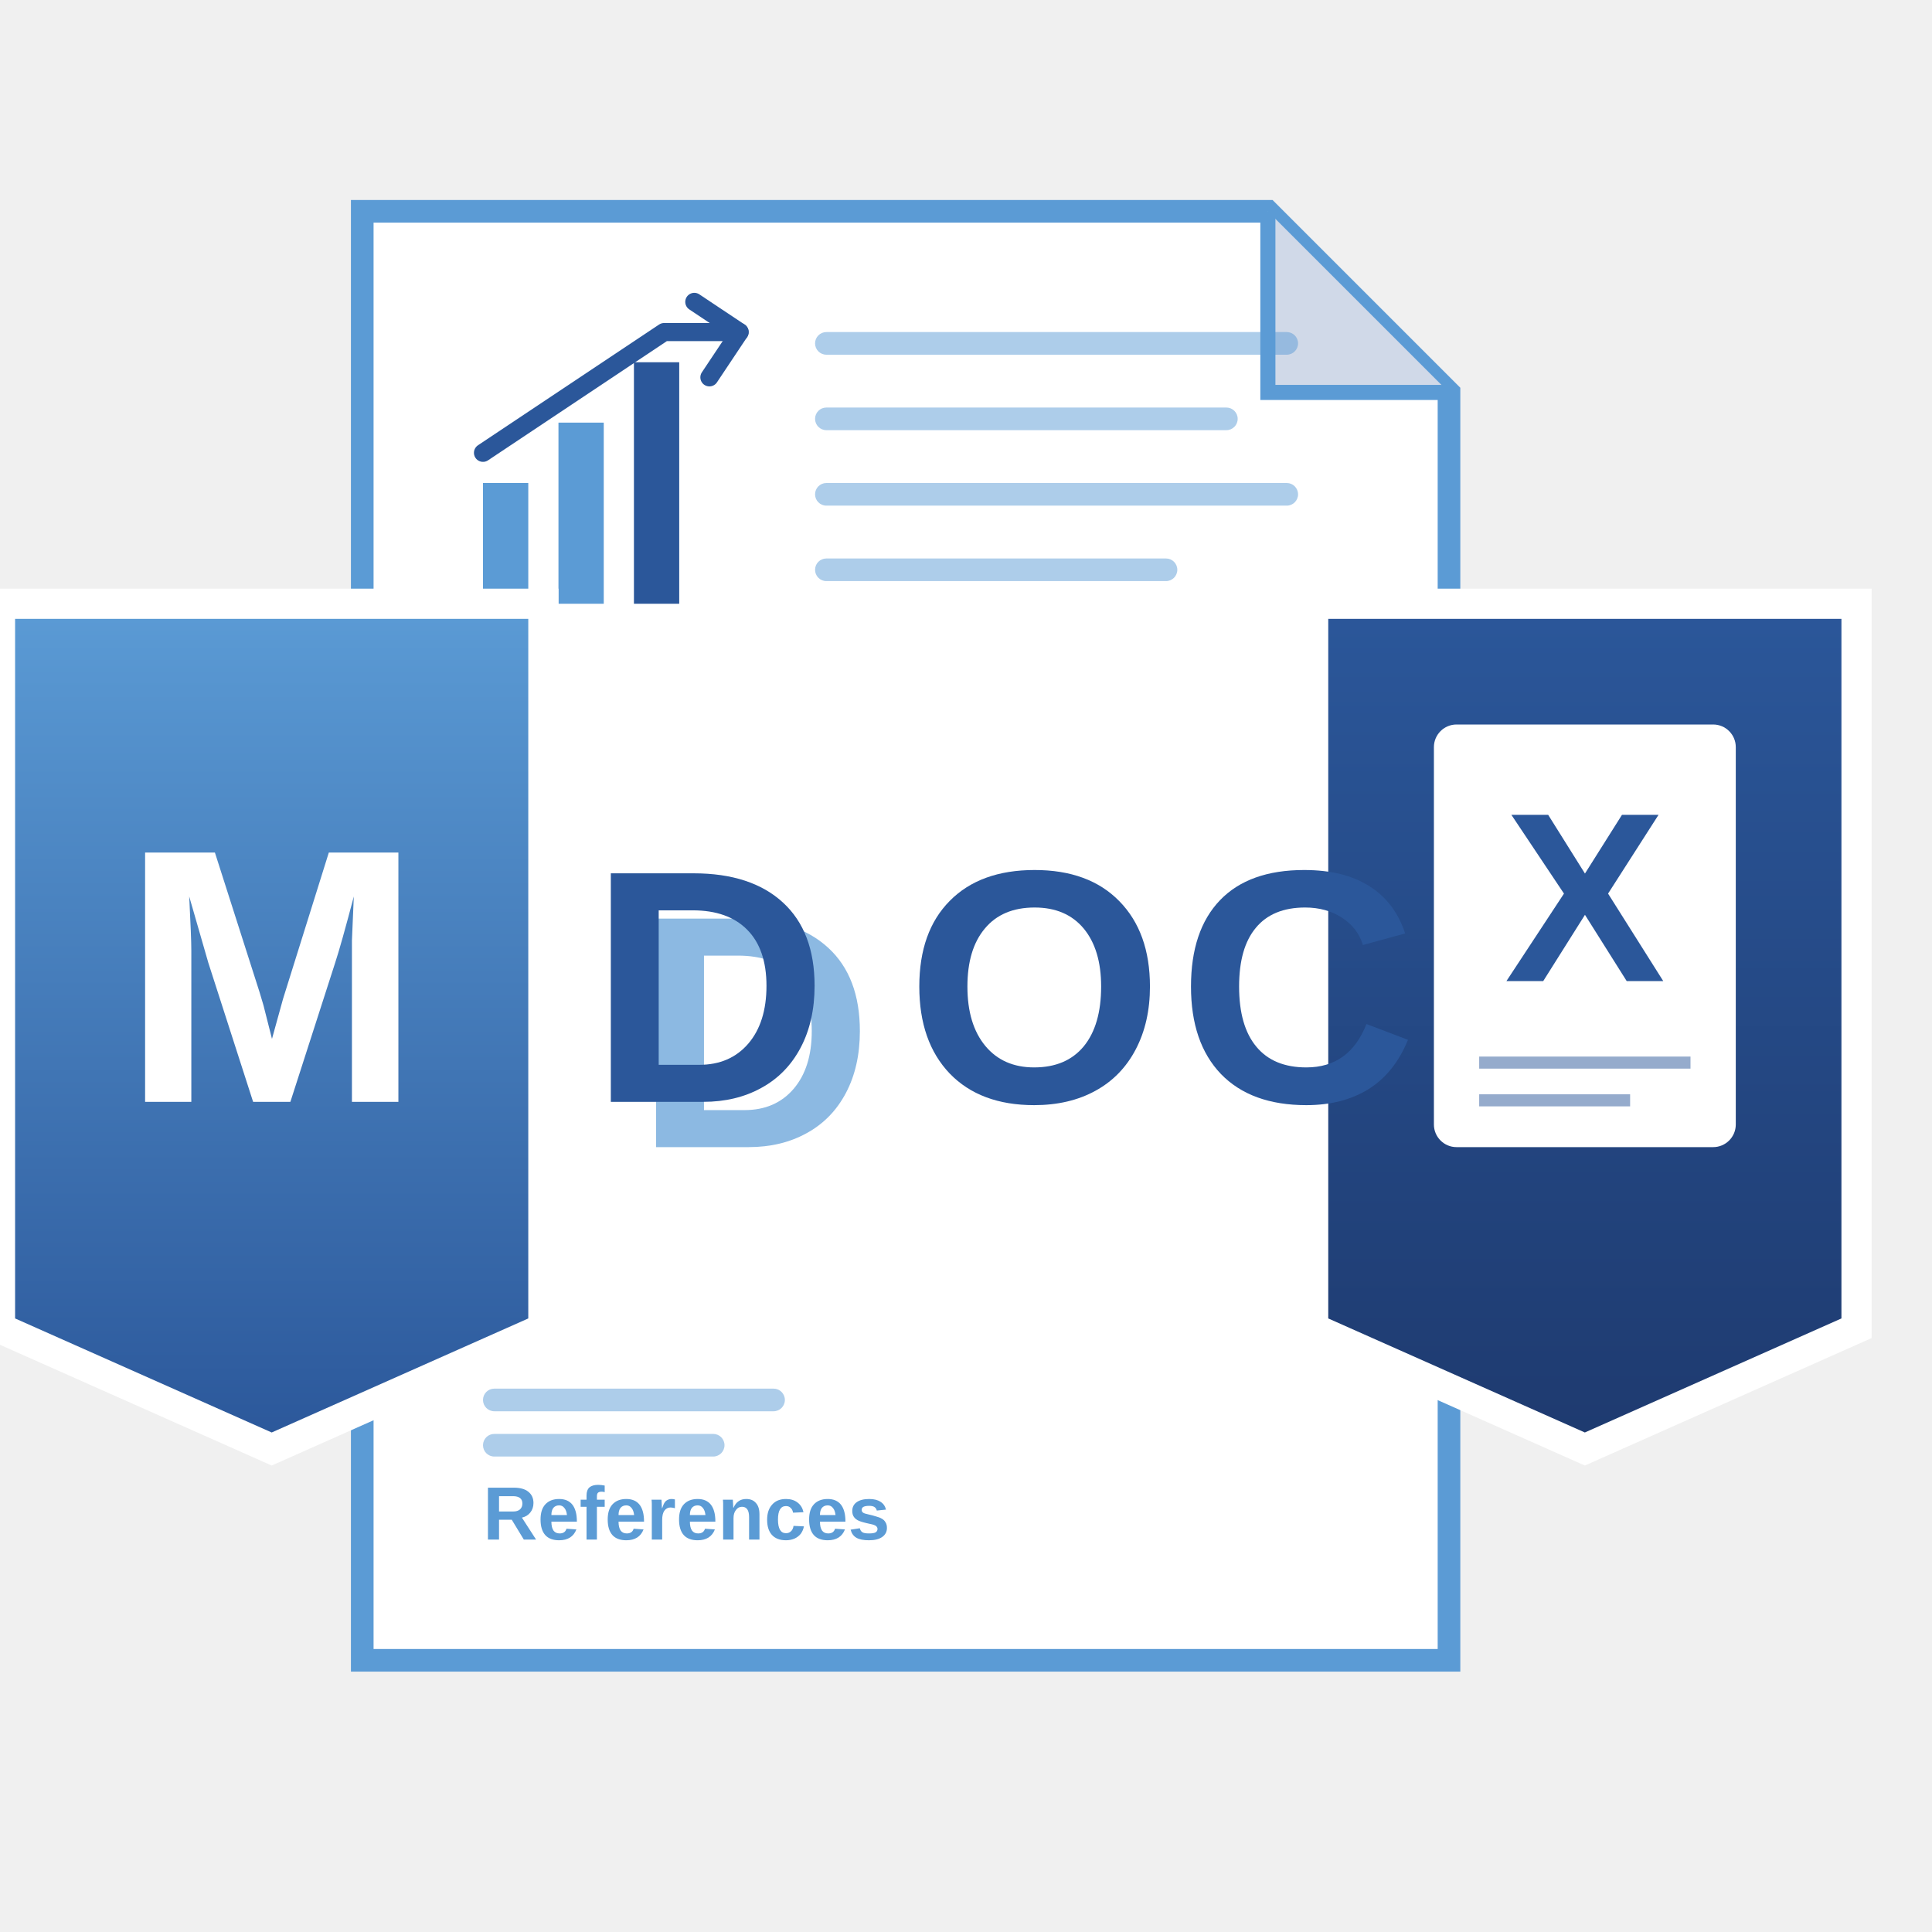
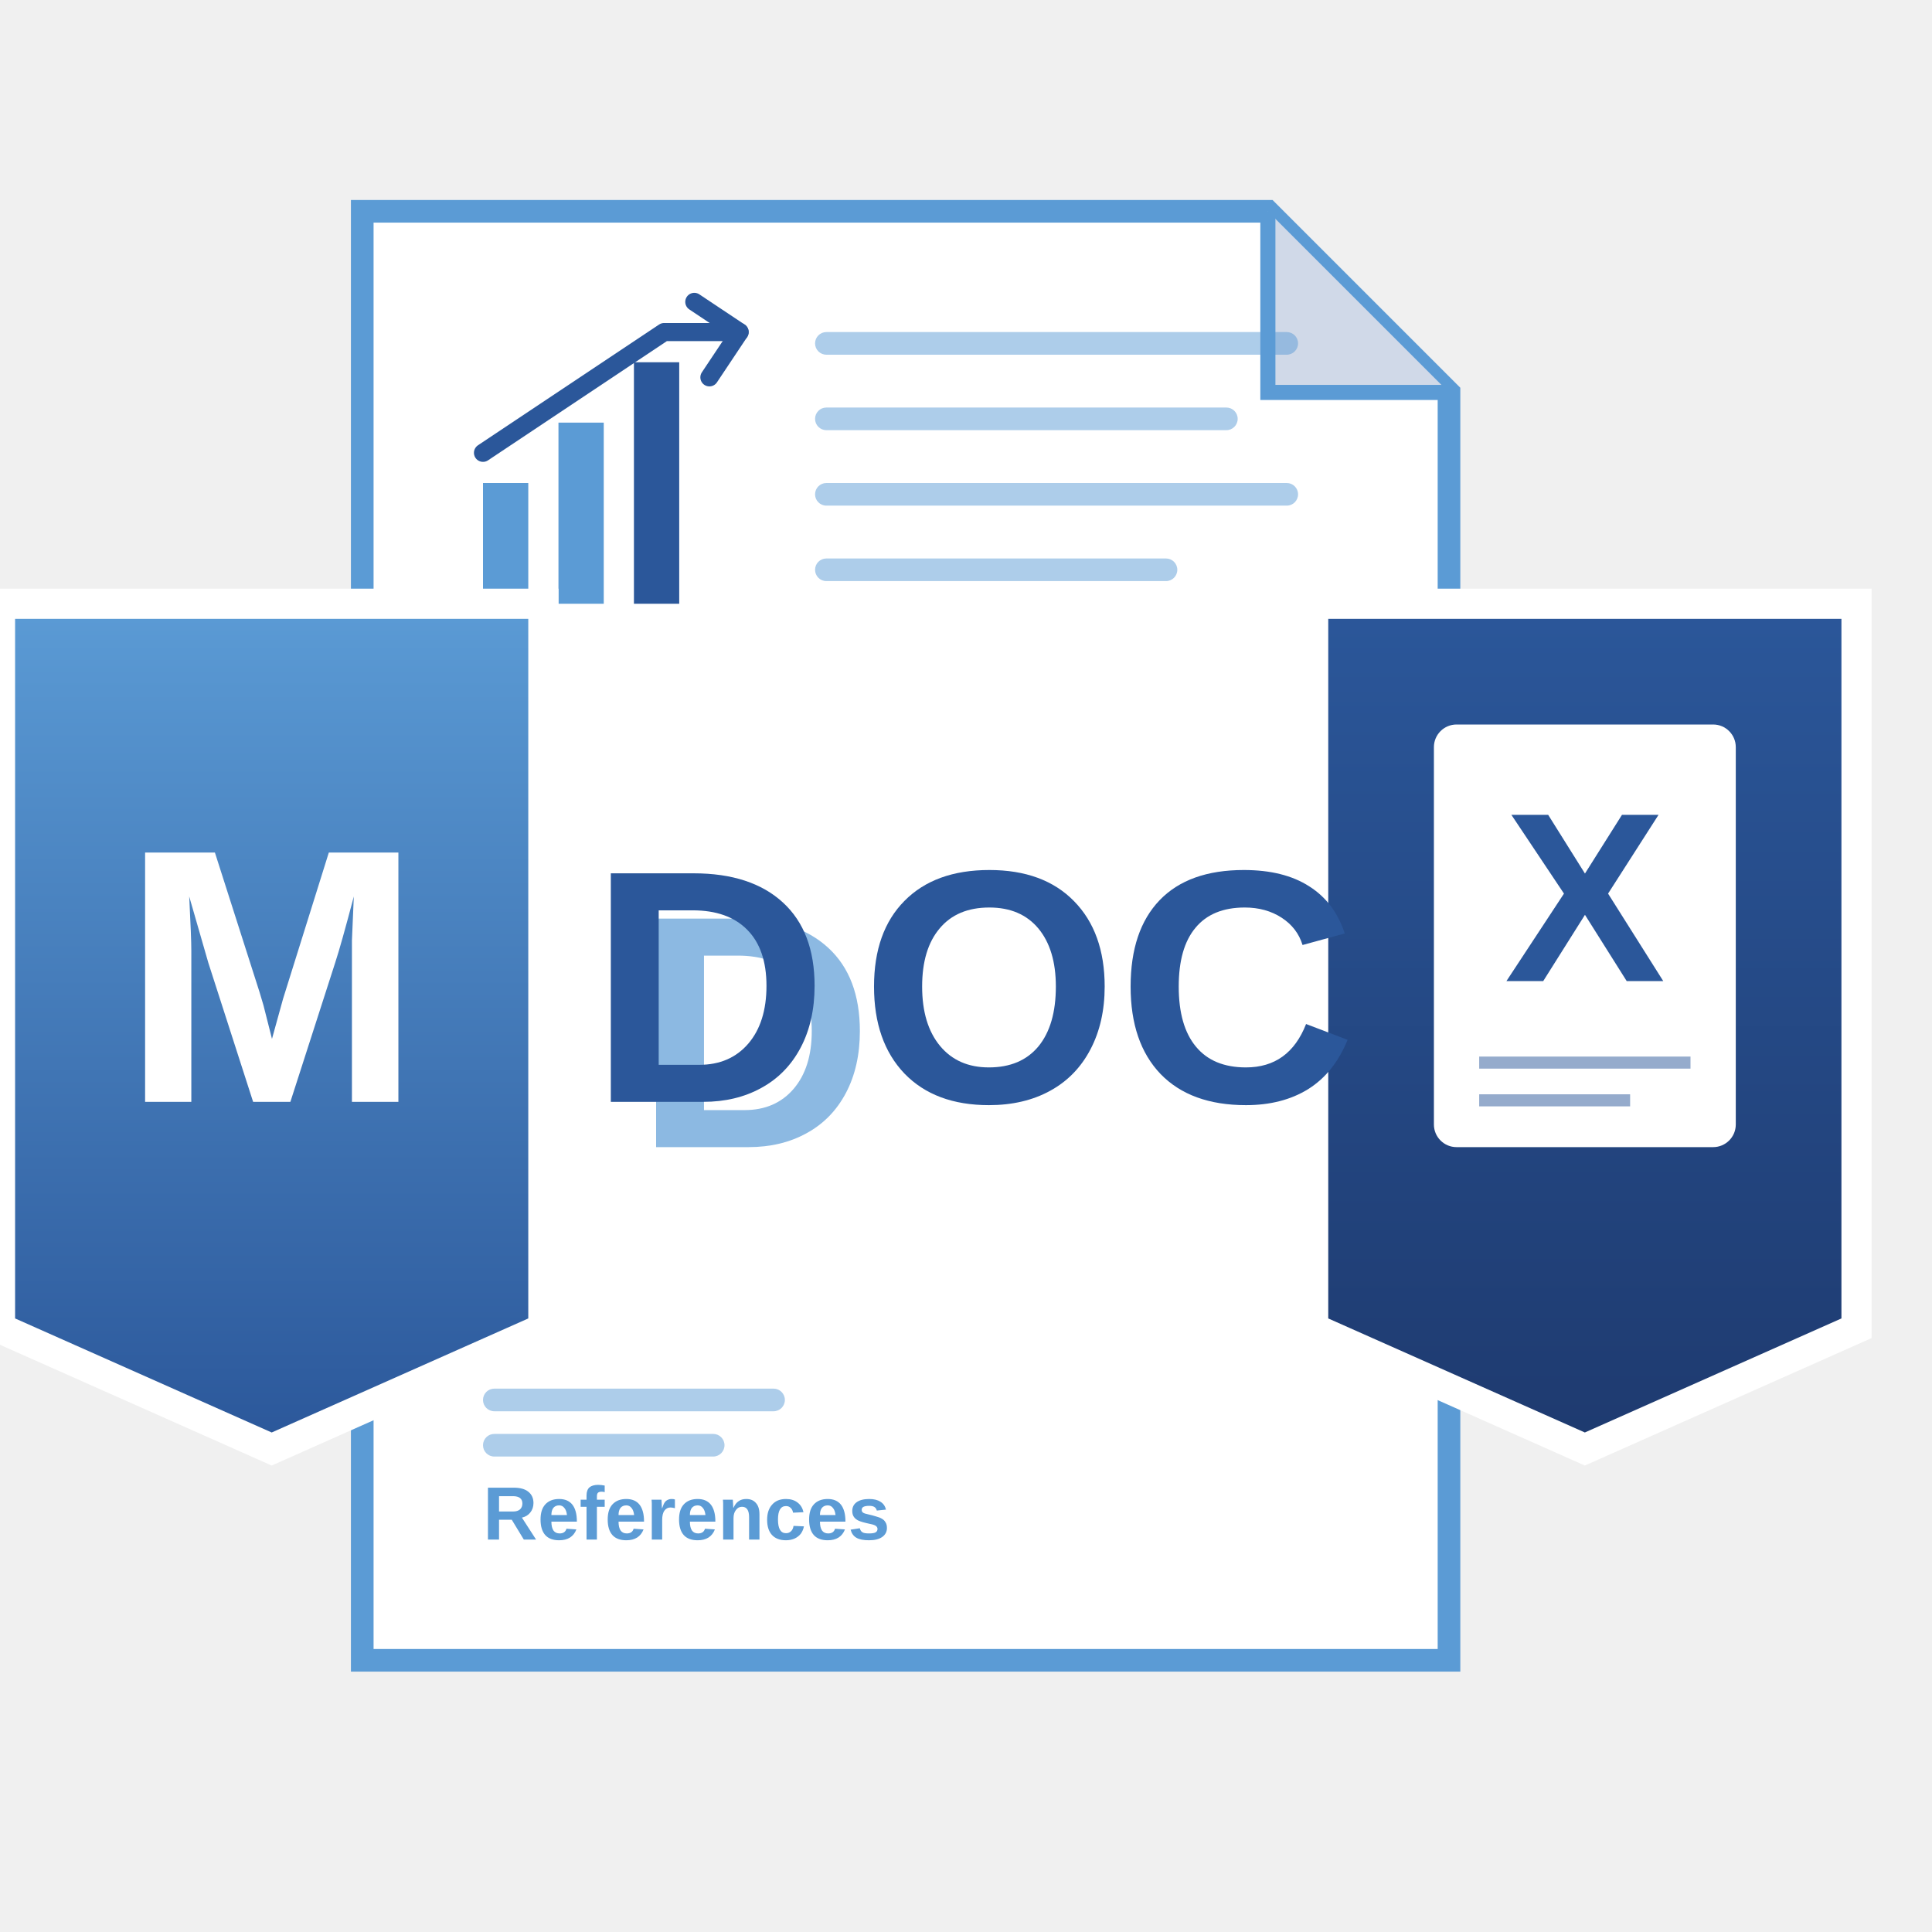
<svg xmlns="http://www.w3.org/2000/svg" viewBox="0 0 128 128" fill="none">
  <defs>
    <linearGradient id="mGrad" x1="0" y1="0" x2="0" y2="1">
      <stop offset="0" stop-color="#5B9BD5" />
      <stop offset="1" stop-color="#2B579A" />
    </linearGradient>
    <linearGradient id="wGrad" x1="0" y1="0" x2="0" y2="1">
      <stop offset="0" stop-color="#2B579A" />
      <stop offset="1" stop-color="#1E3A6F" />
    </linearGradient>
  </defs>
  <g transform="translate(36 26) rotate(-3 28 39)">
    <rect x="0" y="0" width="56" height="78" rx="2" fill="#E8F0FA" stroke="#A0B8D8" stroke-width="1" />
  </g>
  <g transform="translate(30 20)">
    <rect x="0" y="0" width="60" height="84" rx="2" fill="#F5F8FC" stroke="#A0B8D8" stroke-width="1" />
  </g>
  <g transform="translate(24 14)">
    <path d="M0 0 L60 0 L72 12 L72 96 L0 96 Z" fill="white" stroke="#5B9BD5" stroke-width="1.5" />
    <path d="M60 0 L60 12 L72 12" fill="#D0D9E8" stroke="#5B9BD5" stroke-width="1" />
    <g transform="translate(8 8)">
      <rect x="0" y="10" width="3" height="8" fill="#5B9BD5" />
      <rect x="5" y="6" width="3" height="12" fill="#5B9BD5" />
      <rect x="10" y="2" width="3" height="16" fill="#2B579A" />
      <path d="M0 8 L6 4 L12 0 L17 0" stroke="#2B579A" stroke-width="1.2" stroke-linecap="round" stroke-linejoin="round" fill="none" />
      <path d="M14 -2 L17 0 L15 3" stroke="#2B579A" stroke-width="1.2" stroke-linecap="round" stroke-linejoin="round" fill="none" />
    </g>
    <g transform="translate(30 8)">
      <rect x="0" y="0" width="32" height="1.5" rx="0.75" fill="#5B9BD5" opacity="0.5" />
      <rect x="0" y="5" width="28" height="1.5" rx="0.75" fill="#5B9BD5" opacity="0.5" />
      <rect x="0" y="10" width="32" height="1.5" rx="0.75" fill="#5B9BD5" opacity="0.5" />
      <rect x="0" y="15" width="24" height="1.5" rx="0.75" fill="#5B9BD5" opacity="0.5" />
    </g>
    <g transform="translate(8 78)">
      <rect x="0" y="0" width="20" height="1.5" rx="0.75" fill="#5B9BD5" opacity="0.5" />
      <rect x="0" y="3" width="16" height="1.5" rx="0.75" fill="#5B9BD5" opacity="0.5" />
      <text x="0" y="10" fill="#5B9BD5" font-size="5" font-family="Arial, sans-serif" font-weight="700">References</text>
    </g>
  </g>
  <g transform="translate(0 40)">
    <path d="M0 0 L36 0 L36 48 L18 56 L0 48 Z" fill="url(#mGrad)" stroke="white" stroke-width="2" />
    <text x="18" y="33" text-anchor="middle" fill="white" font-size="24" font-family="Arial, sans-serif" font-weight="900">M</text>
  </g>
  <g transform="translate(87 40)">
    <path d="M0 0 L36 0 L36 48 L18 56 L0 48 Z" fill="url(#wGrad)" stroke="white" stroke-width="2" />
    <rect x="8" y="8" width="20" height="28" rx="1.5" fill="white" />
    <text x="18" y="25" text-anchor="middle" fill="#2B579A" font-size="16" font-family="Arial, sans-serif" font-weight="900">X</text>
    <rect x="11" y="30" width="14" height="0.8" fill="#2B579A" opacity="0.5" />
    <rect x="11" y="32.5" width="10" height="0.8" fill="#2B579A" opacity="0.5" />
  </g>
  <g transform="translate(54 68)">
    <text x="-12" y="8" text-anchor="start" fill="#5B9BD5" opacity="0.7" font-size="22" font-family="Arial, sans-serif" font-weight="900">D</text>
    <text x="-15" y="5" text-anchor="start" fill="#2B579A" font-size="22" font-family="Arial, sans-serif" font-weight="900">D</text>
-     <text x="6" y="5" text-anchor="start" fill="#2B579A" font-size="22" font-family="Arial, sans-serif" font-weight="900">O</text>
-     <text x="24" y="5" text-anchor="start" fill="#2B579A" font-size="22" font-family="Arial, sans-serif" font-weight="900">C</text>
+     <text x="3" y="5" text-anchor="start" fill="#2B579A" font-size="22" font-family="Arial, sans-serif" font-weight="900">O</text>
+     <text x="20" y="5" text-anchor="start" fill="#2B579A" font-size="22" font-family="Arial, sans-serif" font-weight="900">C</text>
  </g>
</svg>
